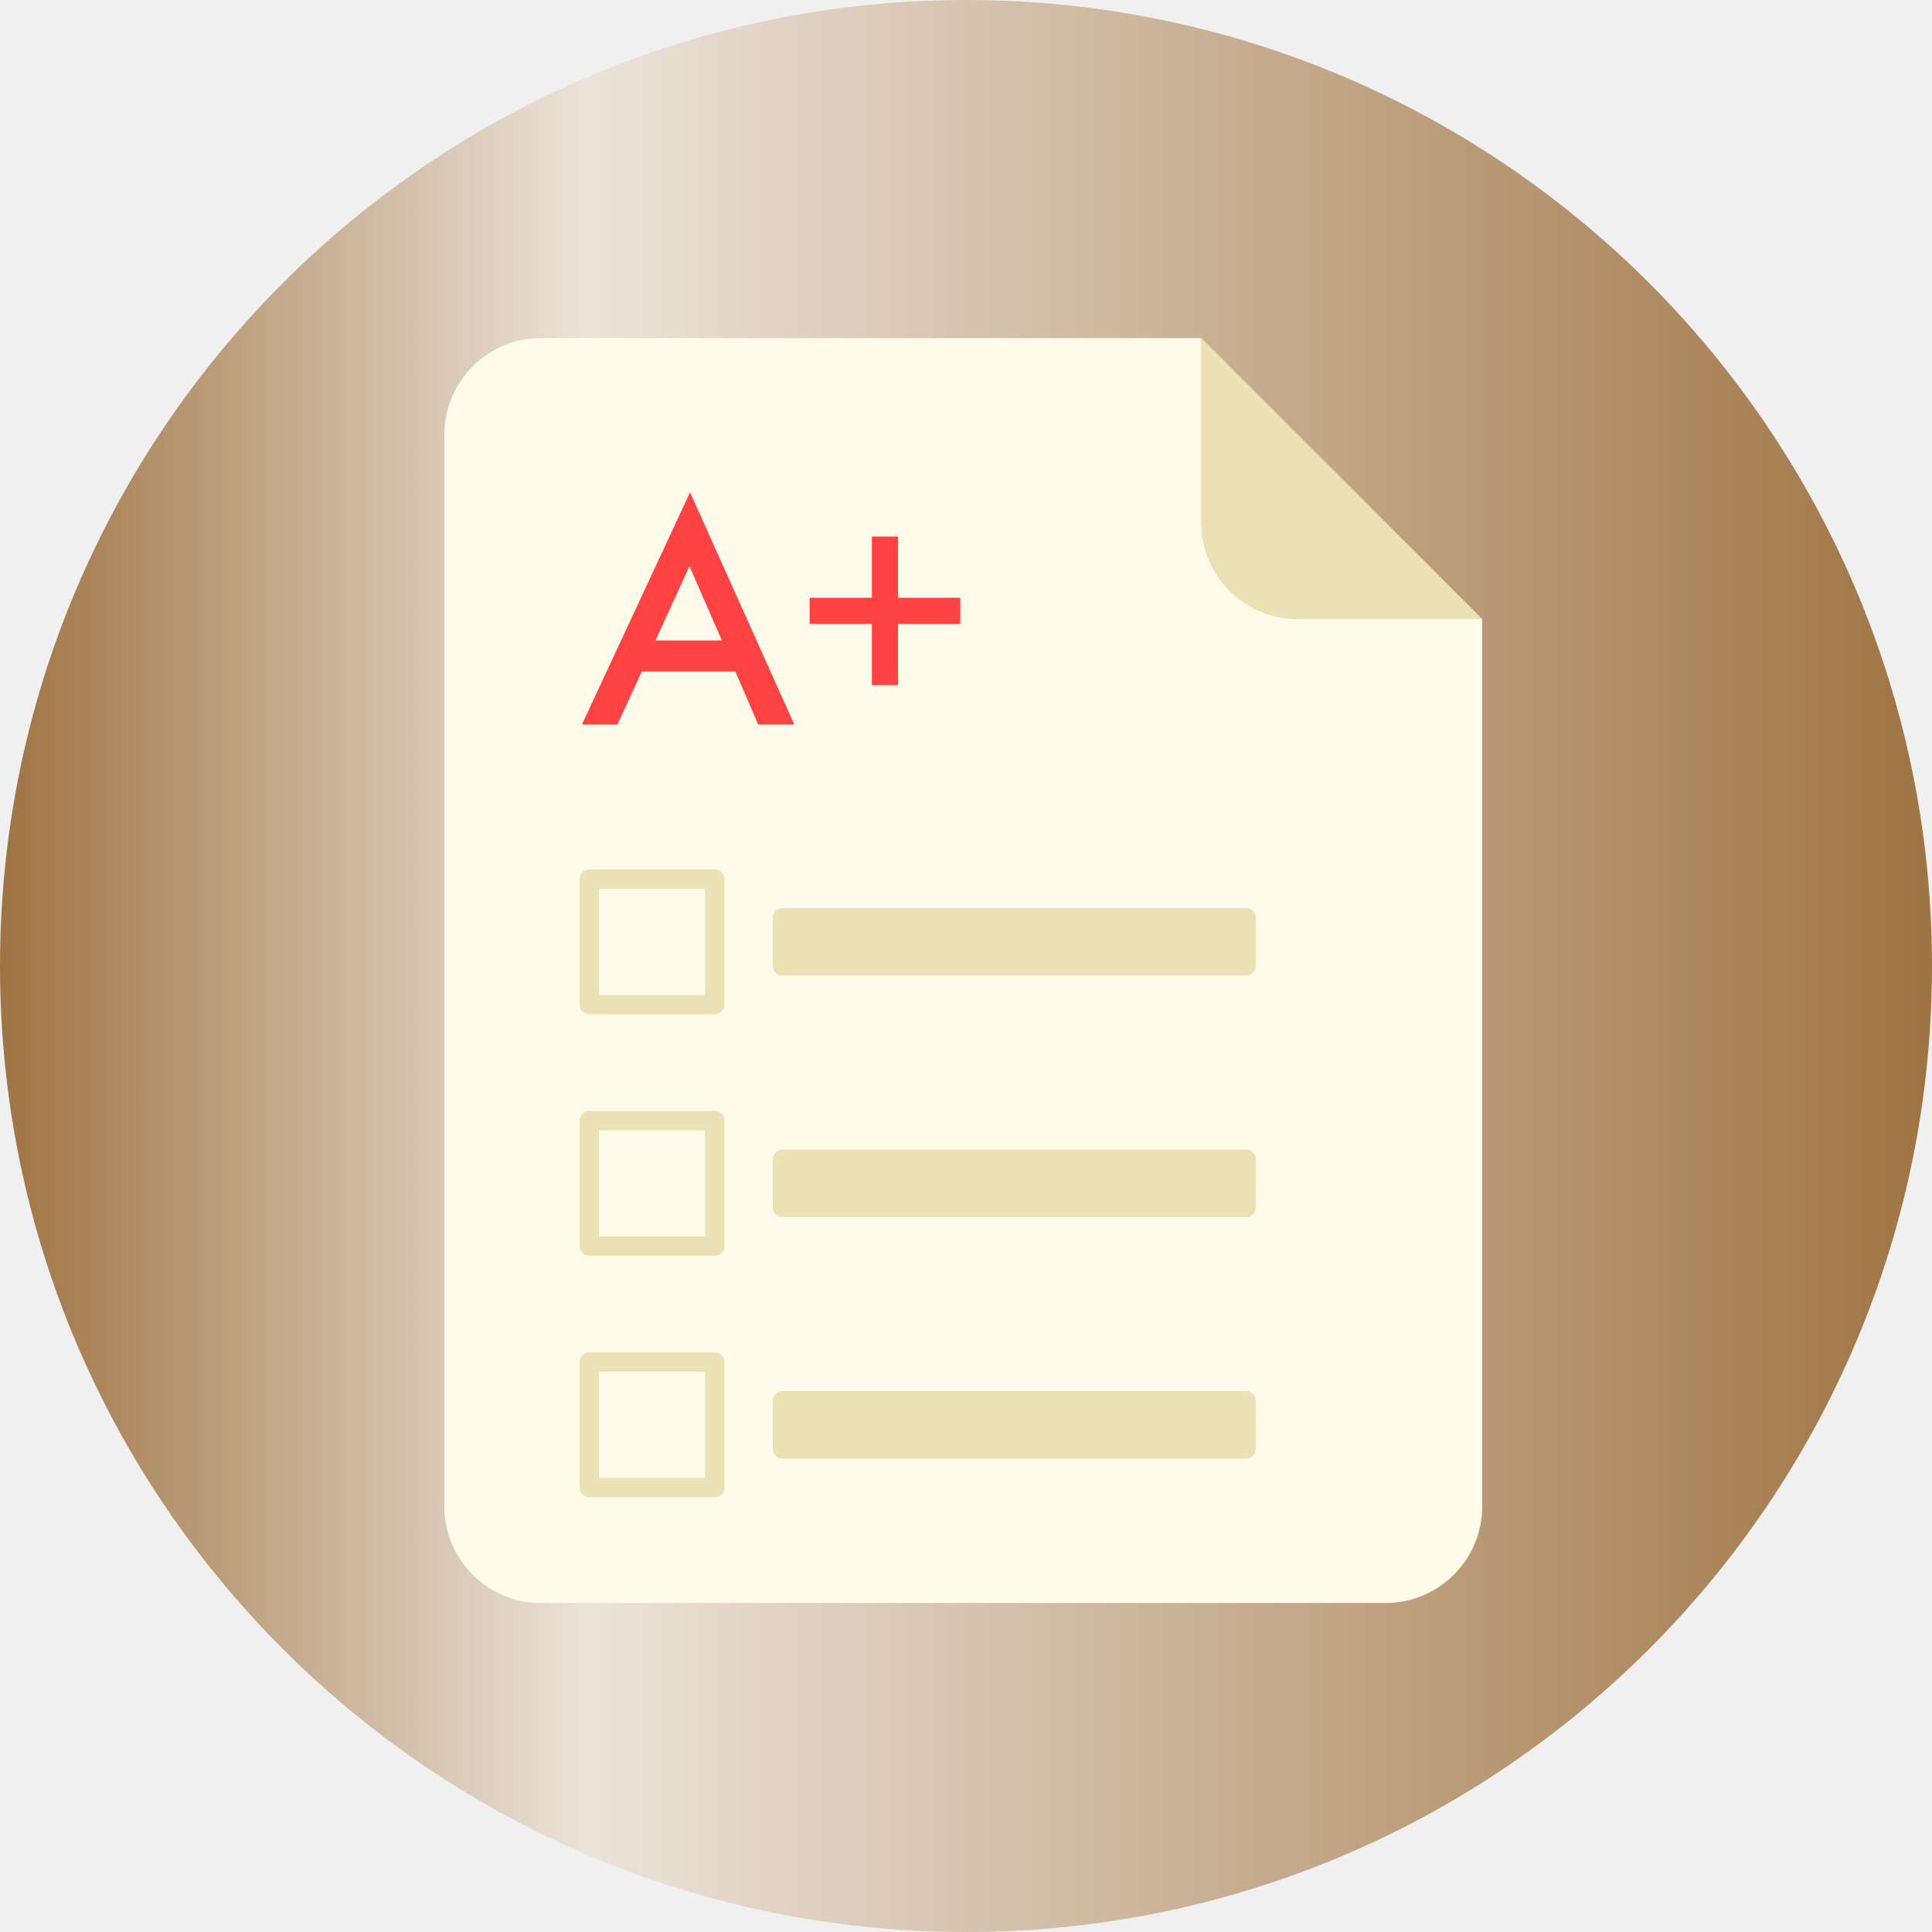
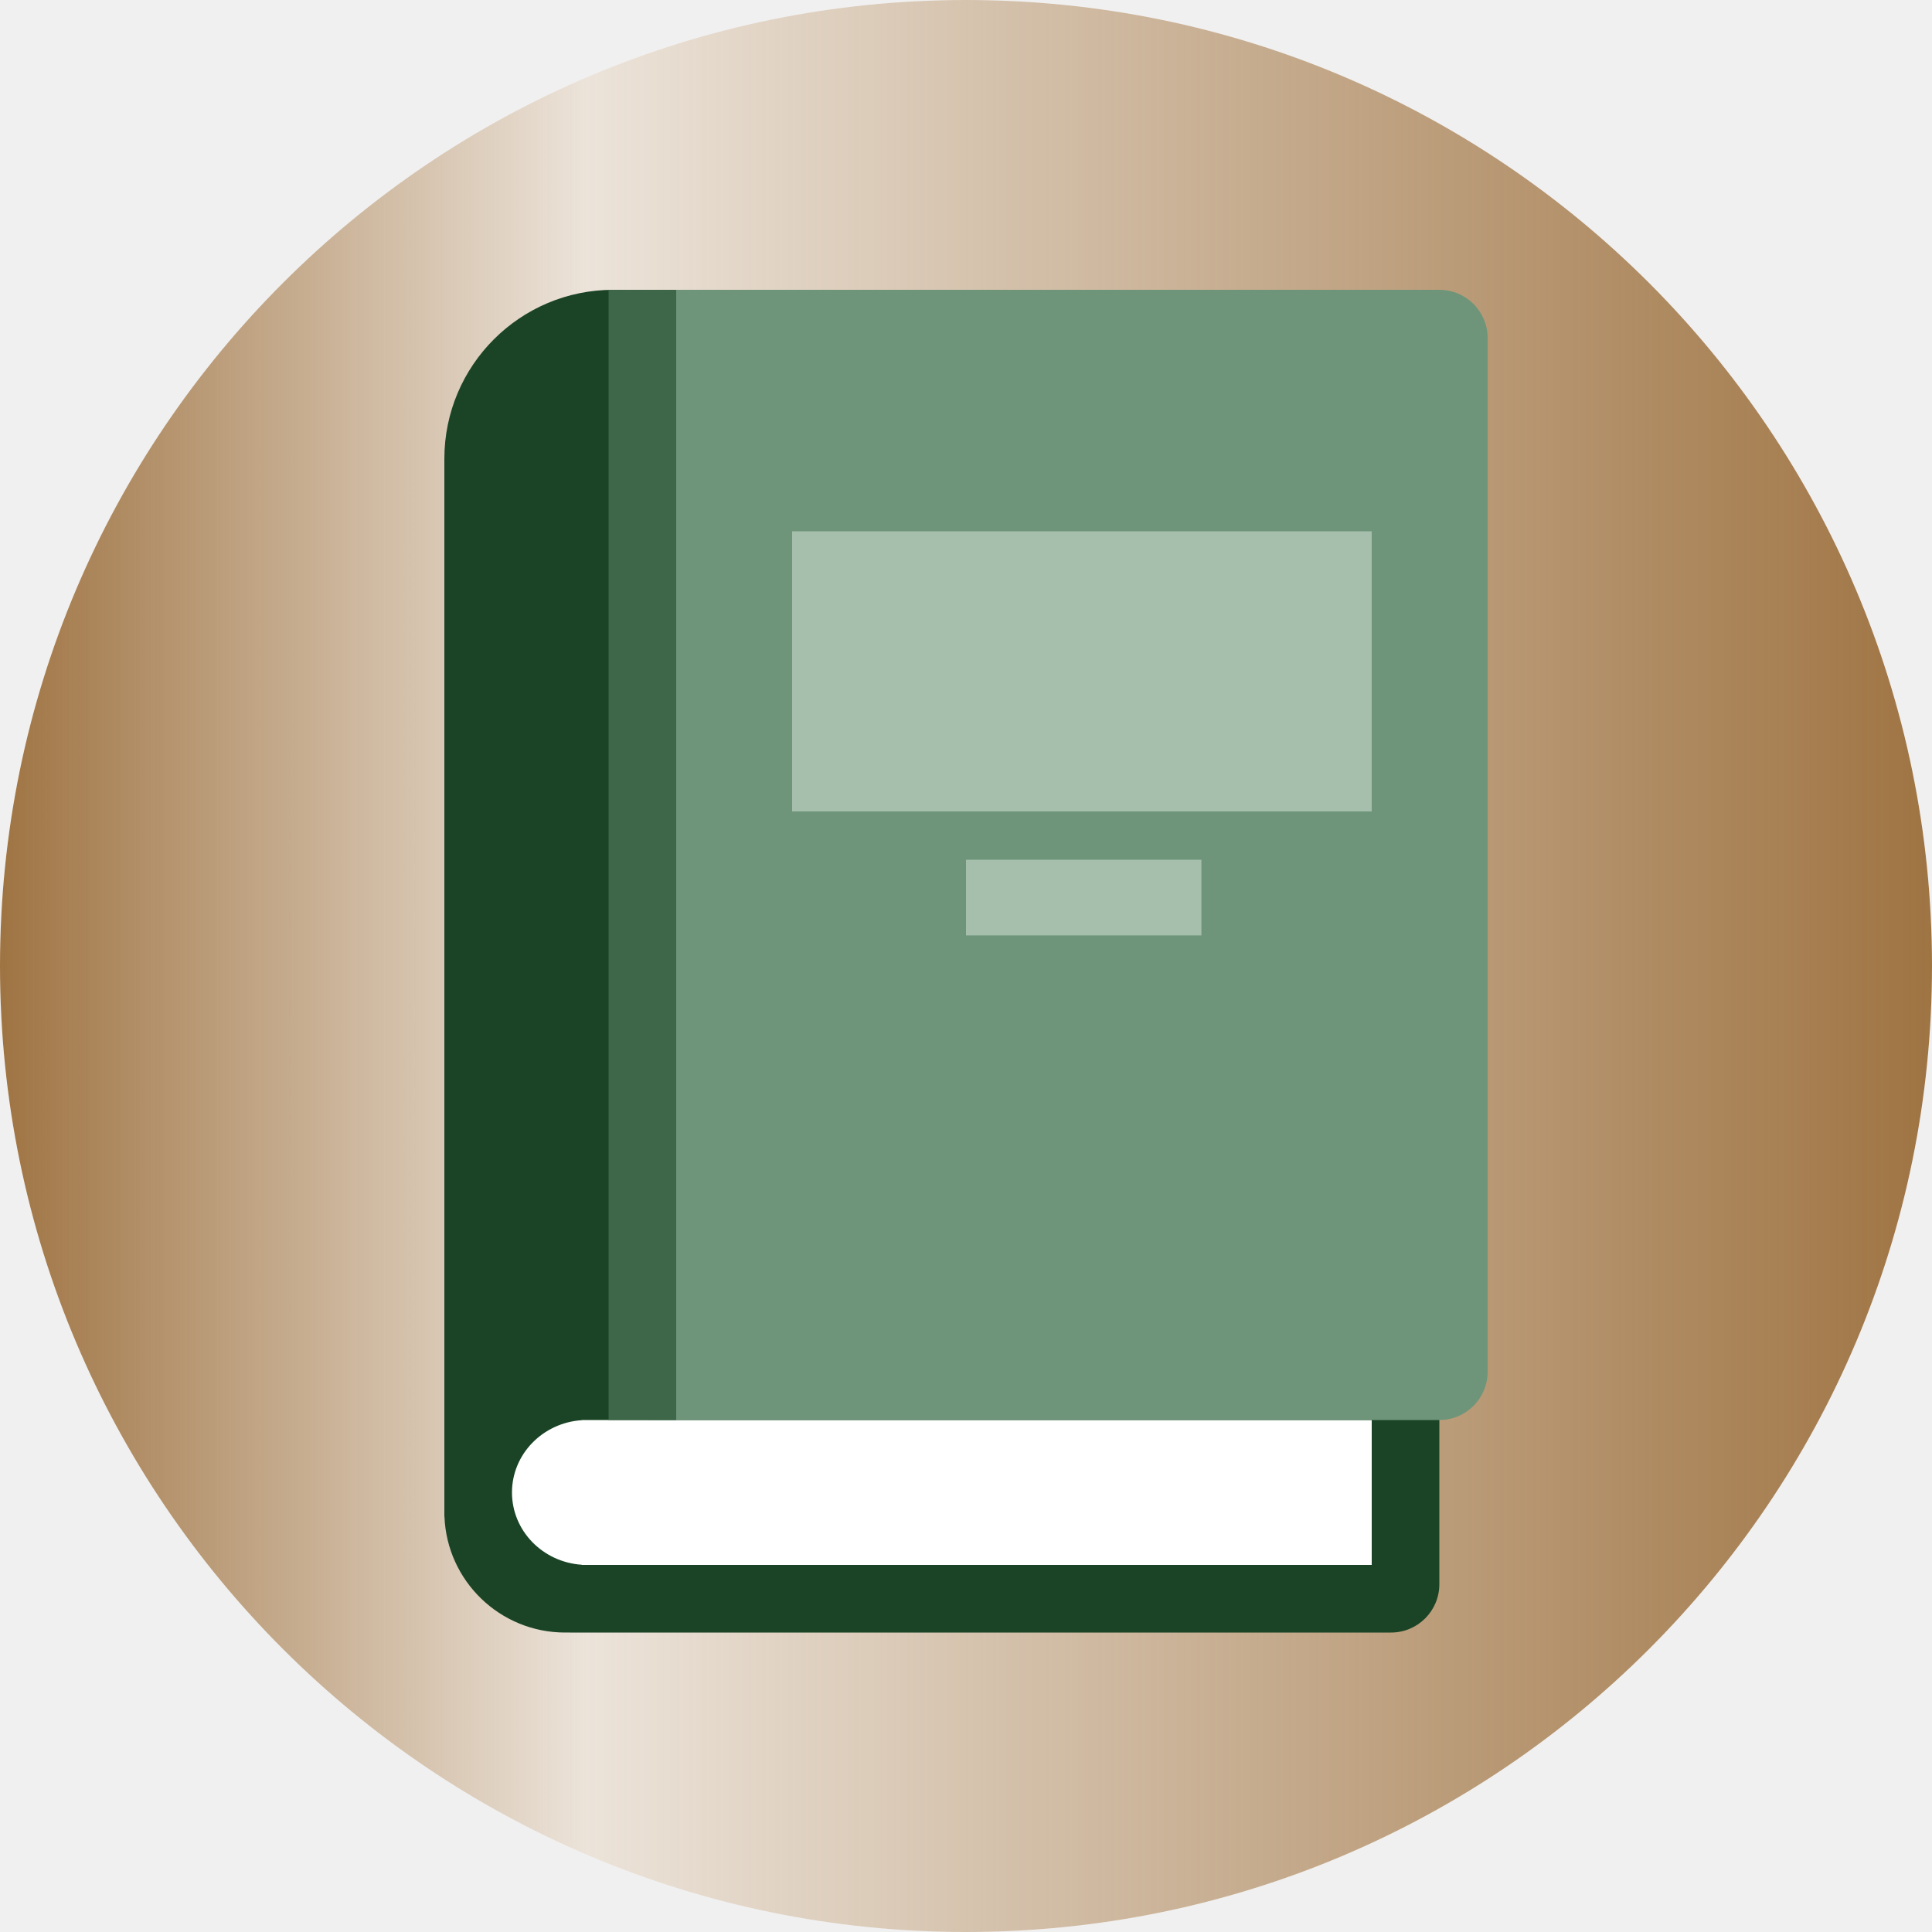
<svg xmlns="http://www.w3.org/2000/svg" width="200" height="200" viewBox="0 0 200 200" fill="none">
  <circle cx="100" cy="100" r="100" fill="white" />
  <circle cx="100" cy="100" r="100" fill="url(#paint0_linear)" />
-   <path fill-rule="evenodd" clip-rule="evenodd" d="M56 35C50.477 35 46 39.477 46 45V155.938C46 161.46 50.477 165.938 56 165.938H143.436C148.959 165.938 153.436 161.46 153.436 155.938V45L153.436 64.097L124.339 35H56Z" fill="#FFFBEB" />
-   <path fill-rule="evenodd" clip-rule="evenodd" d="M124.339 54.097C124.339 59.62 128.816 64.097 134.339 64.097H153.436L124.339 35V54.097Z" fill="#ECE1B4" />
-   <mask id="path-5-inside-1" fill="white">
-     <rect x="60" y="90" width="15" height="15" rx="1" />
-   </mask>
-   <rect x="60" y="90" width="15" height="15" rx="1" stroke="#ECE1B4" stroke-width="4" mask="url(#path-5-inside-1)" />
-   <mask id="path-6-inside-2" fill="white">
-     <rect x="60" y="115" width="15" height="15" rx="1" />
-   </mask>
-   <rect x="60" y="115" width="15" height="15" rx="1" stroke="#ECE1B4" stroke-width="4" mask="url(#path-6-inside-2)" />
-   <mask id="path-7-inside-3" fill="white">
-     <rect x="60" y="140" width="15" height="15" rx="1" />
-   </mask>
-   <rect x="60" y="140" width="15" height="15" rx="1" stroke="#ECE1B4" stroke-width="4" mask="url(#path-7-inside-3)" />
-   <rect x="80" y="94" width="50" height="7" rx="1" fill="#ECE1B4" />
-   <rect x="80" y="119" width="50" height="7" rx="1" fill="#ECE1B4" />
-   <rect x="80" y="144" width="50" height="7" rx="1" fill="#ECE1B4" />
-   <path d="M76.12 69.507H66.438L63.918 75H60.241L71.433 50.962L82.228 75H78.493L76.12 69.507ZM74.728 66.299L71.374 58.608L67.858 66.299H74.728ZM83.811 64.6V61.875H90.256V55.547H92.966V61.875H99.411V64.6H92.966V70.928H90.256V64.6H83.811Z" fill="#FF4343" />
+   <path fill-rule="evenodd" clip-rule="evenodd" d="M149 164C149 166.761 146.761 169 144 169H59C58.935 169 58.871 168.999 58.806 168.996C58.705 168.999 58.602 169 58.5 169C51.764 169 46.272 163.672 46.01 157H46L46 156.5L46 62.505C46 62.503 46 62.502 46 62.5V55V54.5V47.5C46 37.835 53.835 30 63.5 30C71.244 30 77.812 35.029 80.118 42L144 42C146.761 42 149 44.239 149 47L149 164Z" fill="#1B4426" />
+   <path fill-rule="evenodd" clip-rule="evenodd" d="M60.763 162H142L142 147H60.763H60.233V147.017C56.193 147.28 53 150.53 53 154.5C53 158.47 56.193 161.72 60.233 161.983V162H60.763Z" fill="white" />
+   <path fill-rule="evenodd" clip-rule="evenodd" d="M149 147C151.761 147 154 144.761 154 142V35C154 32.239 151.761 30 149 30H143.598H140.087L67 30L67 147H140.087H143.598H149Z" fill="#6E9579" />
+   <rect x="70" y="147" width="7" height="117" transform="rotate(180 70 147)" fill="#3E6649" />
+   <rect x="82" y="55" width="60" height="29" fill="#A6BFAD" />
+   <rect x="100" y="89" width="24.37" height="7.833" fill="#A6BFAD" />
  <defs>
    <linearGradient id="paint0_linear" x1="0" y1="100" x2="200" y2="100" gradientUnits="userSpaceOnUse">
      <stop stop-color="#9F7443" />
      <stop offset="0.304" stop-color="#9F7443" stop-opacity="0.2" />
      <stop offset="1" stop-color="#9F7443" />
    </linearGradient>
  </defs>
</svg>
